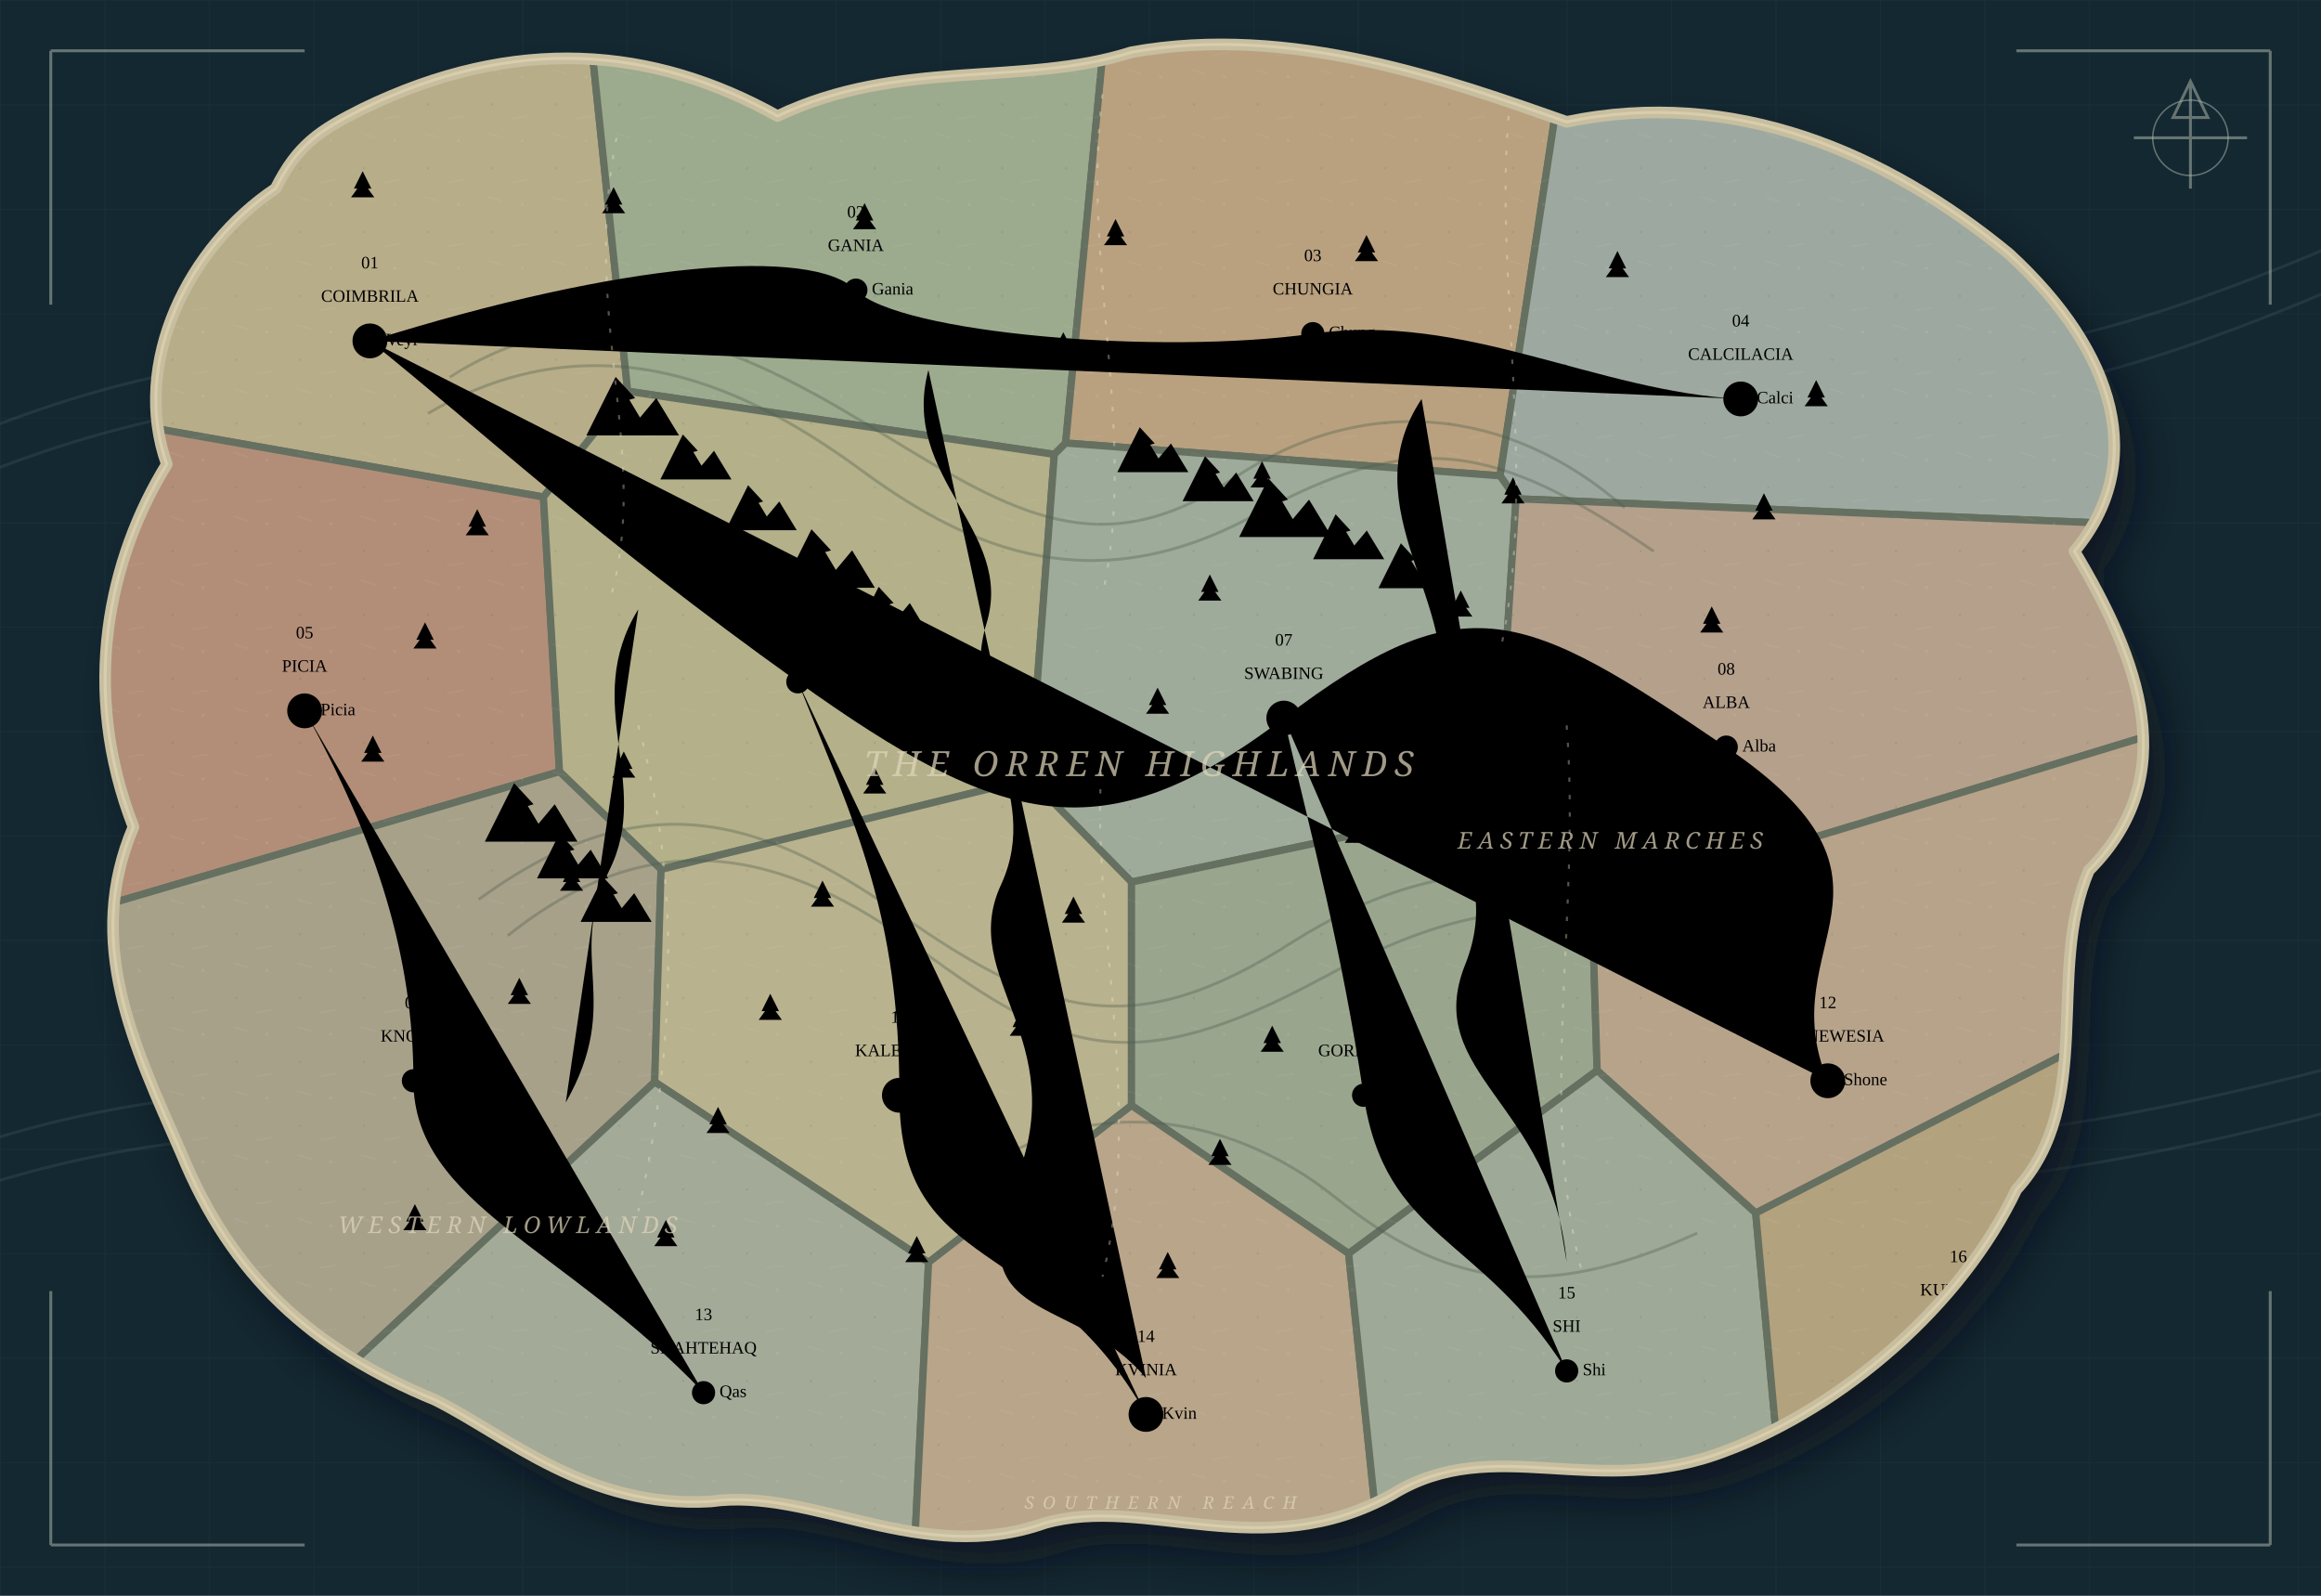
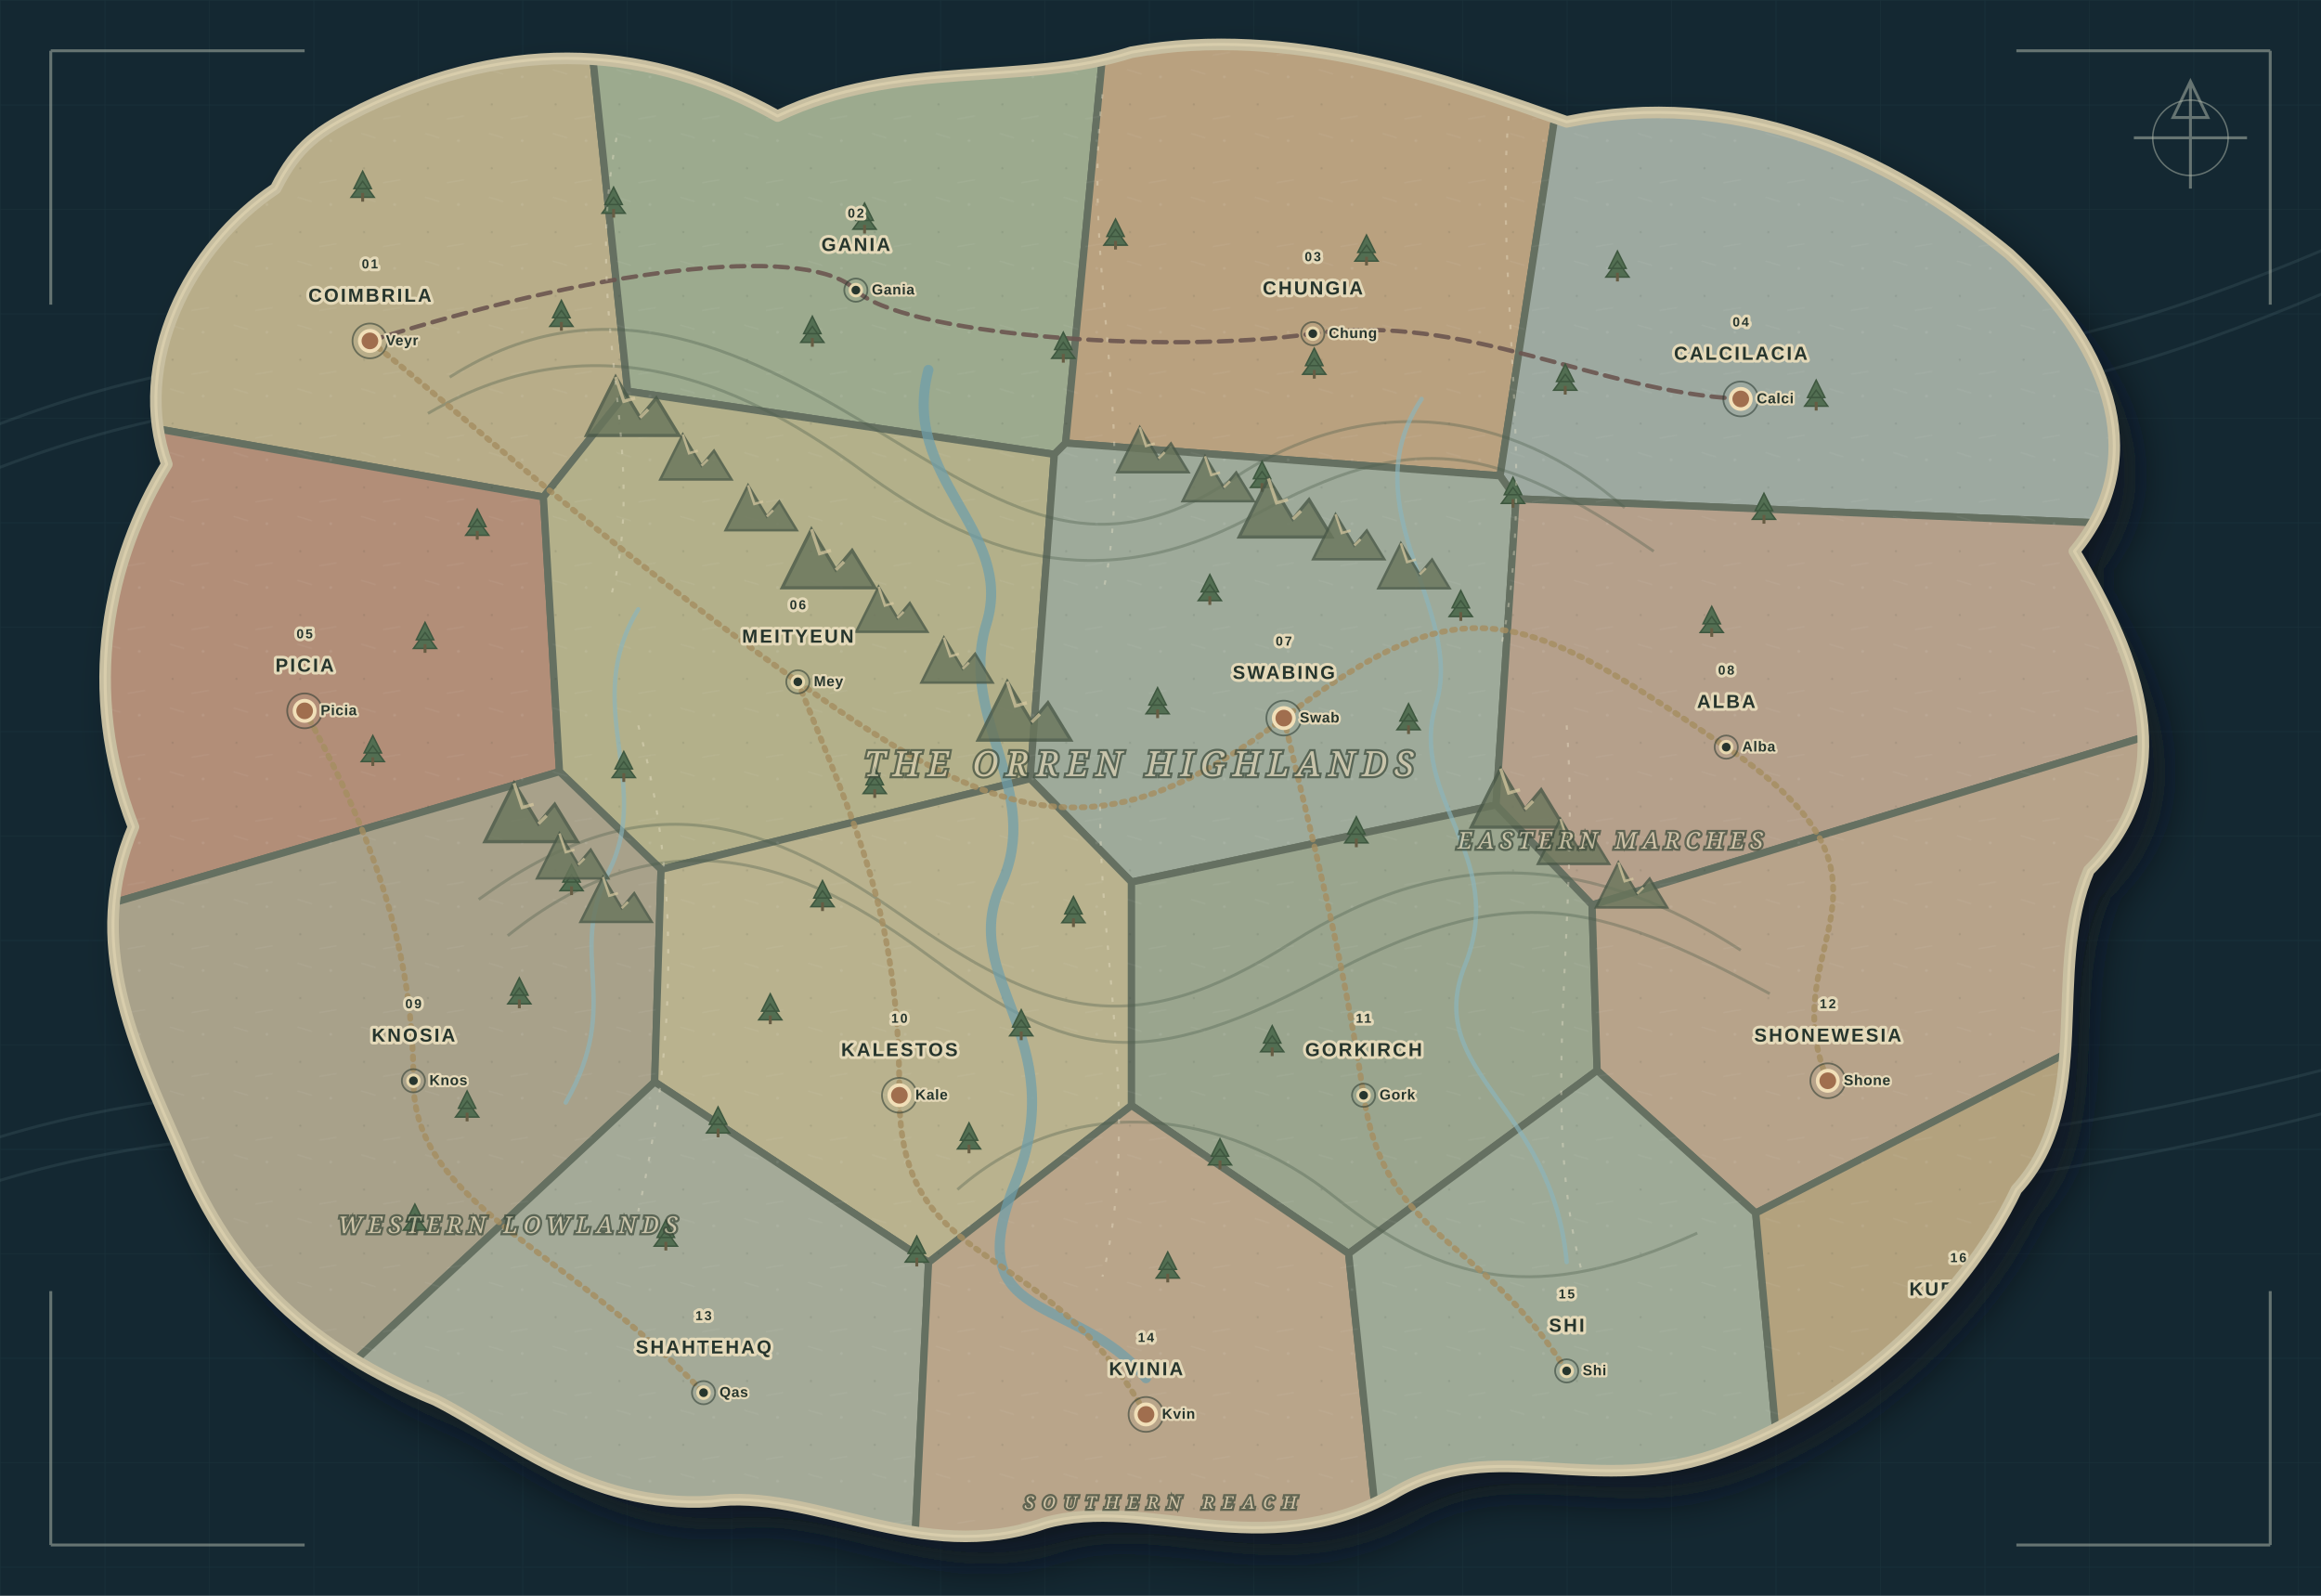
<svg xmlns="http://www.w3.org/2000/svg" viewBox="0 0 1600 1100" role="img" aria-labelledby="title desc">
  <defs>
    <clipPath id="continent">
      <path d="M 250 75 C 355 24 450 32 536 80 C 620 40 705 60 780 36 C 890 16 1000 56 1080 84 C 1195 60 1300 105 1385 175 C 1460 244 1480 320 1430 380 C 1475 455 1505 535 1440 600 C 1410 670 1445 760 1390 820 C 1352 900 1270 970 1190 1000 C 1100 1035 1030 987 960 1030 C 870 1080 790 1030 720 1050 C 635 1080 560 1025 490 1035 C 405 1040 350 990 300 965 C 215 930 160 880 125 795 C 92 720 58 650 92 570 C 55 475 75 385 115 320 C 90 250 130 170 190 130 C 205 100 220 90 250 75 Z" />
    </clipPath>
    <pattern id="sea-grid" width="72" height="72" patternUnits="userSpaceOnUse">
      <path d="M72 0H0V72" fill="none" stroke="#71909a" stroke-opacity=".07" stroke-width="1" />
    </pattern>
    <pattern id="paper-grain" width="44" height="44" patternUnits="userSpaceOnUse">
      <circle cx="8" cy="9" r="1" fill="#fff" opacity=".11" />
      <circle cx="31" cy="28" r=".8" fill="#15201a" opacity=".12" />
      <path d="M0 38L12 36 M29 4L39 7" stroke="#fff" opacity=".07" />
    </pattern>
    <filter id="coast-shadow" x="-15%" y="-15%" width="130%" height="130%">
      <feGaussianBlur stdDeviation="16" />
    </filter>
+     <style>
+  .state-label{pointer-events:none}
+  .state-label text{fill:#26352d;font:700 9px Arial,sans-serif;letter-spacing:1.2px;paint-order:stroke;stroke:#e4d9b9;stroke-width:4px;stroke-linejoin:round}
+  .state-label .state-name{font-size:13px;letter-spacing:1.4px}
+  .mountain path:first-child{fill:#69755c;stroke:#4b5948;stroke-width:2;opacity:.82}
+  .mountain path:last-child{fill:none;stroke:#d6c8a0;stroke-width:2;opacity:.72}
+  .tree path:first-child{fill:#526e52;stroke:#3e573f;stroke-width:1}
+  .tree path:last-child{fill:none;stroke:#665c43;stroke-width:2}
+  .rivers path{fill:none;stroke:#6e9eab;stroke-width:7;stroke-linecap:round;stroke-linejoin:round;opacity:.72}
+  .rivers path+path{stroke:#8ab6bd;stroke-width:3;opacity:.65}
+  .roads path{fill:none;stroke:#a58d60;stroke-width:4;stroke-dasharray:2 5;stroke-linecap:round;opacity:.82}
+  .roads .rail{stroke:#6b5550;stroke-width:3;stroke-dasharray:9 6;opacity:.9}
+  .settlement circle:first-child{fill:#27362e;stroke:#e6d7ae;stroke-width:2}
+  .settlement .halo{fill:none;stroke:#27362e;stroke-width:1.2;opacity:.55}
+  .settlement text{fill:#26352d;font:700 10px Arial,sans-serif;letter-spacing:.4px;paint-order:stroke;stroke:#e5d9b9;stroke-width:3px;stroke-linejoin:round}
+  .settlement.cap circle:first-child{fill:#a06e4e;stroke:#f1dfb8;stroke-width:2.5}
+  .map-annotations text{fill:#d8ceb1;paint-order:stroke;stroke:#3d4b3b;stroke-width:3px}
+  .map-frame-ornament{pointer-events:none}
+ </style>
  </defs>
  <rect width="1600" height="1100" fill="#142832" />
  <rect width="1600" height="1100" fill="url(#sea-grid)" />
  <g class="bathymetry" fill="none" stroke="#6e8b91" stroke-opacity=".16" stroke-width="2">
    <path d="M-20 300 C200 210 330 260 460 210 S800 130 1030 200 S1380 270 1630 160" />
    <path d="M-20 330 C200 240 330 290 460 240 S800 160 1030 230 S1380 300 1630 190" />
    <path d="M-20 790 C190 720 360 770 520 735 S820 700 1000 755 S1370 800 1630 730" />
    <path d="M-20 820 C190 750 360 800 520 765 S820 730 1000 785 S1370 830 1630 760" />
  </g>
  <path d="M 250 75 C 355 24 450 32 536 80 C 620 40 705 60 780 36 C 890 16 1000 56 1080 84 C 1195 60 1300 105 1385 175 C 1460 244 1480 320 1430 380 C 1475 455 1505 535 1440 600 C 1410 670 1445 760 1390 820 C 1352 900 1270 970 1190 1000 C 1100 1035 1030 987 960 1030 C 870 1080 790 1030 720 1050 C 635 1080 560 1025 490 1035 C 405 1040 350 990 300 965 C 215 930 160 880 125 795 C 92 720 58 650 92 570 C 55 475 75 385 115 320 C 90 250 130 170 190 130 C 205 100 220 90 250 75 Z" transform="translate(15 19)" fill="#071116" opacity=".65" filter="url(#coast-shadow)" />
  <g clip-path="url(#continent)">
    <path id="state1" data-base-fill="#b8ad89" d="M20.0 20.0 L406.6 20.0 L432.7 269.7 L374.6 342.6 L20.0 280.0 Z" fill="#b8ad89" stroke="#657061" stroke-width="5" stroke-linejoin="round" vector-effect="non-scaling-stroke" />
    <path id="state2" data-base-fill="#9caa8e" d="M432.7 269.7 L406.6 20.0 L761.8 20.0 L734.6 305.4 L726.8 313.2 Z" fill="#9caa8e" stroke="#657061" stroke-width="5" stroke-linejoin="round" vector-effect="non-scaling-stroke" />
    <path id="state3" data-base-fill="#b9a17f" d="M761.8 20.0 L1081.1 20.0 L1034.1 328.0 L734.6 305.4 Z" fill="#b9a17f" stroke="#657061" stroke-width="5" stroke-linejoin="round" vector-effect="non-scaling-stroke" />
    <path id="state4" data-base-fill="#9da9a0" d="M1580.0 20.0 L1580.0 366.0 L1045.1 343.8 L1034.1 328.0 L1081.1 20.0 Z" fill="#9da9a0" stroke="#657061" stroke-width="5" stroke-linejoin="round" vector-effect="non-scaling-stroke" />
    <path id="state5" data-base-fill="#b28e78" d="M385.7 531.9 L20.0 639.4 L20.0 280.0 L374.6 342.6 Z" fill="#b28e78" stroke="#657061" stroke-width="5" stroke-linejoin="round" vector-effect="non-scaling-stroke" />
    <path id="state6" data-base-fill="#b3b08a" d="M710.1 536.8 L455.7 599.3 L385.7 531.9 L374.6 342.6 L432.7 269.7 L726.8 313.2 Z" fill="#b3b08a" stroke="#657061" stroke-width="5" stroke-linejoin="round" vector-effect="non-scaling-stroke" />
    <path id="state7" data-base-fill="#9eaa9a" d="M1034.1 328.0 L1045.1 343.8 L1031.3 554.9 L780.0 608.0 L710.1 536.8 L726.8 313.2 L734.6 305.4 Z" fill="#9eaa9a" stroke="#657061" stroke-width="5" stroke-linejoin="round" vector-effect="non-scaling-stroke" />
    <path id="state8" data-base-fill="#b5a08b" d="M1580.0 477.0 L1097.5 623.8 L1031.3 554.9 L1045.1 343.8 L1580.0 366.0 Z" fill="#b5a08b" stroke="#657061" stroke-width="5" stroke-linejoin="round" vector-effect="non-scaling-stroke" />
    <path id="state9" data-base-fill="#a8a18a" d="M92.1 1080.0 L20.0 1080.0 L20.0 639.4 L385.7 531.9 L455.7 599.3 L451.3 745.8 Z" fill="#a8a18a" stroke="#657061" stroke-width="5" stroke-linejoin="round" vector-effect="non-scaling-stroke" />
    <path id="state10" data-base-fill="#b9b28e" d="M780.0 608.0 L780.0 762.0 L640.1 870.2 L451.3 745.8 L455.7 599.3 L710.1 536.8 Z" fill="#b9b28e" stroke="#657061" stroke-width="5" stroke-linejoin="round" vector-effect="non-scaling-stroke" />
    <path id="state11" data-base-fill="#9aa58e" d="M1031.3 554.9 L1097.5 623.8 L1101.0 737.9 L929.7 864.1 L780.0 762.0 L780.0 608.0 Z" fill="#9aa58e" stroke="#657061" stroke-width="5" stroke-linejoin="round" vector-effect="non-scaling-stroke" />
    <path id="state12" data-base-fill="#b7a38a" d="M1210.3 836.2 L1101.0 737.9 L1097.5 623.8 L1580.0 477.0 L1580.0 646.1 Z" fill="#b7a38a" stroke="#657061" stroke-width="5" stroke-linejoin="round" vector-effect="non-scaling-stroke" />
    <path id="state13" data-base-fill="#a4aa98" d="M629.8 1080.0 L92.1 1080.0 L451.3 745.8 L640.1 870.2 Z" fill="#a4aa98" stroke="#657061" stroke-width="5" stroke-linejoin="round" vector-effect="non-scaling-stroke" />
    <path id="state14" data-base-fill="#b9a58a" d="M780.0 762.0 L929.7 864.1 L952.1 1080.0 L629.8 1080.0 L640.1 870.2 Z" fill="#b9a58a" stroke="#657061" stroke-width="5" stroke-linejoin="round" vector-effect="non-scaling-stroke" />
    <path id="state15" data-base-fill="#9eaa97" d="M1101.0 737.9 L1210.3 836.2 L1232.8 1080.0 L952.1 1080.0 L929.7 864.1 Z" fill="#9eaa97" stroke="#657061" stroke-width="5" stroke-linejoin="round" vector-effect="non-scaling-stroke" />
    <path id="state16" data-base-fill="#b3a27e" d="M1210.3 836.2 L1580.0 646.1 L1580.0 1080.0 L1232.8 1080.0 Z" fill="#b3a27e" stroke="#657061" stroke-width="5" stroke-linejoin="round" vector-effect="non-scaling-stroke" />
    <rect width="1600" height="1100" fill="url(#paper-grain)" opacity=".7" />
    <g class="terrain-contours" fill="none" stroke="#4c5c4c" stroke-opacity=".34" stroke-width="2">
      <path d="M310 260 C420 190 520 245 610 300 S760 390 850 330 S1040 280 1120 350" />
      <path d="M295 285 C415 215 520 270 595 325 S755 415 865 355 S1030 305 1140 380" />
      <path d="M330 620 C440 540 520 560 620 630 S780 720 890 650 S1100 590 1200 655" />
      <path d="M350 645 C450 565 540 585 635 655 S780 745 910 675 S1100 620 1220 685" />
      <path d="M660 820 C740 750 845 765 920 825 S1060 900 1170 850" />
    </g>
    <g class="rivers">
      <path d="M640 255 C620 330 700 365 680 430 S720 545 690 610 S740 715 700 815 S740 890 790 950" />
      <path d="M980 275 C930 350 1010 420 990 485 S1040 590 1010 665 S1070 760 1080 870" />
      <path d="M440 420 C400 485 450 540 420 600 S430 690 390 760" />
    </g>
    <g class="roads">
      <path d="M255 235 C330 295 410 370 550 470 S760 590 885 495 S1050 420 1190 515 S1220 650 1260 745 M550 470 C590 570 620 630 620 755 S720 850 790 975 M885 495 C905 580 925 655 940 755 S1020 850 1080 945 M210 490 C260 580 285 660 285 745 S390 860 485 960" />
      <path d="M255 235 C430 180 560 170 590 200 S800 245 905 230 S1100 270 1200 275" class="rail" />
    </g>
    <g class="tree" transform="translate(250 125)">
      <path d="M0 -7 L-6 5 H6 Z M0 0 L-8 11 H8 Z" />
      <path d="M0 8 V14" />
    </g>
    <g class="tree" transform="translate(387 214)">
      <path d="M0 -7 L-6 5 H6 Z M0 0 L-8 11 H8 Z" />
      <path d="M0 8 V14" />
    </g>
    <g class="tree" transform="translate(798 481)">
      <path d="M0 -7 L-6 5 H6 Z M0 0 L-8 11 H8 Z" />
      <path d="M0 8 V14" />
    </g>
    <g class="tree" transform="translate(935 570)">
      <path d="M0 -7 L-6 5 H6 Z M0 0 L-8 11 H8 Z" />
      <path d="M0 8 V14" />
    </g>
    <g class="tree" transform="translate(286 837)">
      <path d="M0 -7 L-6 5 H6 Z M0 0 L-8 11 H8 Z" />
      <path d="M0 8 V14" />
    </g>
    <g class="tree" transform="translate(423 136)">
      <path d="M0 -7 L-6 5 H6 Z M0 0 L-8 11 H8 Z" />
      <path d="M0 8 V14" />
    </g>
    <g class="tree" transform="translate(560 225)">
      <path d="M0 -7 L-6 5 H6 Z M0 0 L-8 11 H8 Z" />
      <path d="M0 8 V14" />
    </g>
    <g class="tree" transform="translate(834 403)">
      <path d="M0 -7 L-6 5 H6 Z M0 0 L-8 11 H8 Z" />
      <path d="M0 8 V14" />
    </g>
    <g class="tree" transform="translate(971 492)">
      <path d="M0 -7 L-6 5 H6 Z M0 0 L-8 11 H8 Z" />
      <path d="M0 8 V14" />
    </g>
    <g class="tree" transform="translate(322 759)">
      <path d="M0 -7 L-6 5 H6 Z M0 0 L-8 11 H8 Z" />
      <path d="M0 8 V14" />
    </g>
    <g class="tree" transform="translate(459 848)">
      <path d="M0 -7 L-6 5 H6 Z M0 0 L-8 11 H8 Z" />
      <path d="M0 8 V14" />
    </g>
    <g class="tree" transform="translate(596 147)">
      <path d="M0 -7 L-6 5 H6 Z M0 0 L-8 11 H8 Z" />
      <path d="M0 8 V14" />
    </g>
    <g class="tree" transform="translate(733 236)">
      <path d="M0 -7 L-6 5 H6 Z M0 0 L-8 11 H8 Z" />
      <path d="M0 8 V14" />
    </g>
    <g class="tree" transform="translate(870 325)">
      <path d="M0 -7 L-6 5 H6 Z M0 0 L-8 11 H8 Z" />
      <path d="M0 8 V14" />
    </g>
    <g class="tree" transform="translate(1007 414)">
      <path d="M0 -7 L-6 5 H6 Z M0 0 L-8 11 H8 Z" />
      <path d="M0 8 V14" />
    </g>
    <g class="tree" transform="translate(358 681)">
      <path d="M0 -7 L-6 5 H6 Z M0 0 L-8 11 H8 Z" />
      <path d="M0 8 V14" />
    </g>
    <g class="tree" transform="translate(495 770)">
      <path d="M0 -7 L-6 5 H6 Z M0 0 L-8 11 H8 Z" />
      <path d="M0 8 V14" />
    </g>
    <g class="tree" transform="translate(632 859)">
      <path d="M0 -7 L-6 5 H6 Z M0 0 L-8 11 H8 Z" />
      <path d="M0 8 V14" />
    </g>
    <g class="tree" transform="translate(769 158)">
      <path d="M0 -7 L-6 5 H6 Z M0 0 L-8 11 H8 Z" />
      <path d="M0 8 V14" />
    </g>
    <g class="tree" transform="translate(906 247)">
      <path d="M0 -7 L-6 5 H6 Z M0 0 L-8 11 H8 Z" />
      <path d="M0 8 V14" />
    </g>
    <g class="tree" transform="translate(1043 336)">
      <path d="M0 -7 L-6 5 H6 Z M0 0 L-8 11 H8 Z" />
      <path d="M0 8 V14" />
    </g>
    <g class="tree" transform="translate(1180 425)">
      <path d="M0 -7 L-6 5 H6 Z M0 0 L-8 11 H8 Z" />
      <path d="M0 8 V14" />
    </g>
    <g class="tree" transform="translate(257 514)">
      <path d="M0 -7 L-6 5 H6 Z M0 0 L-8 11 H8 Z" />
      <path d="M0 8 V14" />
    </g>
    <g class="tree" transform="translate(394 603)">
      <path d="M0 -7 L-6 5 H6 Z M0 0 L-8 11 H8 Z" />
      <path d="M0 8 V14" />
    </g>
    <g class="tree" transform="translate(531 692)">
      <path d="M0 -7 L-6 5 H6 Z M0 0 L-8 11 H8 Z" />
      <path d="M0 8 V14" />
    </g>
    <g class="tree" transform="translate(668 781)">
      <path d="M0 -7 L-6 5 H6 Z M0 0 L-8 11 H8 Z" />
      <path d="M0 8 V14" />
    </g>
    <g class="tree" transform="translate(805 870)">
      <path d="M0 -7 L-6 5 H6 Z M0 0 L-8 11 H8 Z" />
      <path d="M0 8 V14" />
    </g>
    <g class="tree" transform="translate(942 169)">
      <path d="M0 -7 L-6 5 H6 Z M0 0 L-8 11 H8 Z" />
      <path d="M0 8 V14" />
    </g>
    <g class="tree" transform="translate(1079 258)">
      <path d="M0 -7 L-6 5 H6 Z M0 0 L-8 11 H8 Z" />
      <path d="M0 8 V14" />
    </g>
    <g class="tree" transform="translate(1216 347)">
      <path d="M0 -7 L-6 5 H6 Z M0 0 L-8 11 H8 Z" />
      <path d="M0 8 V14" />
    </g>
    <g class="tree" transform="translate(293 436)">
      <path d="M0 -7 L-6 5 H6 Z M0 0 L-8 11 H8 Z" />
      <path d="M0 8 V14" />
    </g>
    <g class="tree" transform="translate(430 525)">
      <path d="M0 -7 L-6 5 H6 Z M0 0 L-8 11 H8 Z" />
      <path d="M0 8 V14" />
    </g>
    <g class="tree" transform="translate(567 614)">
      <path d="M0 -7 L-6 5 H6 Z M0 0 L-8 11 H8 Z" />
      <path d="M0 8 V14" />
    </g>
    <g class="tree" transform="translate(704 703)">
      <path d="M0 -7 L-6 5 H6 Z M0 0 L-8 11 H8 Z" />
      <path d="M0 8 V14" />
    </g>
    <g class="tree" transform="translate(841 792)">
      <path d="M0 -7 L-6 5 H6 Z M0 0 L-8 11 H8 Z" />
      <path d="M0 8 V14" />
    </g>
    <g class="tree" transform="translate(1115 180)">
      <path d="M0 -7 L-6 5 H6 Z M0 0 L-8 11 H8 Z" />
      <path d="M0 8 V14" />
    </g>
    <g class="tree" transform="translate(1252 269)">
      <path d="M0 -7 L-6 5 H6 Z M0 0 L-8 11 H8 Z" />
      <path d="M0 8 V14" />
    </g>
    <g class="tree" transform="translate(329 358)">
      <path d="M0 -7 L-6 5 H6 Z M0 0 L-8 11 H8 Z" />
      <path d="M0 8 V14" />
    </g>
    <g class="tree" transform="translate(603 536)">
      <path d="M0 -7 L-6 5 H6 Z M0 0 L-8 11 H8 Z" />
      <path d="M0 8 V14" />
    </g>
    <g class="tree" transform="translate(740 625)">
      <path d="M0 -7 L-6 5 H6 Z M0 0 L-8 11 H8 Z" />
      <path d="M0 8 V14" />
    </g>
    <g class="tree" transform="translate(877 714)">
      <path d="M0 -7 L-6 5 H6 Z M0 0 L-8 11 H8 Z" />
      <path d="M0 8 V14" />
    </g>
    <g class="mountain" transform="translate(430 280) scale(1.12)">
      <path d="M-23 18 L-5 -18 L10 7 L20 -5 L34 18 Z" />
      <path d="M-5 -18 L0 -3 L7 -5 M10 7 L15 2" />
    </g>
    <g class="mountain" transform="translate(475 315) scale(0.86)">
      <path d="M-23 18 L-5 -18 L10 7 L20 -5 L34 18 Z" />
      <path d="M-5 -18 L0 -3 L7 -5 M10 7 L15 2" />
    </g>
    <g class="mountain" transform="translate(520 350) scale(0.86)">
      <path d="M-23 18 L-5 -18 L10 7 L20 -5 L34 18 Z" />
      <path d="M-5 -18 L0 -3 L7 -5 M10 7 L15 2" />
    </g>
    <g class="mountain" transform="translate(565 385) scale(1.12)">
      <path d="M-23 18 L-5 -18 L10 7 L20 -5 L34 18 Z" />
      <path d="M-5 -18 L0 -3 L7 -5 M10 7 L15 2" />
    </g>
    <g class="mountain" transform="translate(610 420) scale(0.86)">
      <path d="M-23 18 L-5 -18 L10 7 L20 -5 L34 18 Z" />
      <path d="M-5 -18 L0 -3 L7 -5 M10 7 L15 2" />
    </g>
    <g class="mountain" transform="translate(655 455) scale(0.86)">
      <path d="M-23 18 L-5 -18 L10 7 L20 -5 L34 18 Z" />
      <path d="M-5 -18 L0 -3 L7 -5 M10 7 L15 2" />
    </g>
    <g class="mountain" transform="translate(700 490) scale(1.12)">
      <path d="M-23 18 L-5 -18 L10 7 L20 -5 L34 18 Z" />
      <path d="M-5 -18 L0 -3 L7 -5 M10 7 L15 2" />
    </g>
    <g class="mountain" transform="translate(790 310) scale(0.86)">
      <path d="M-23 18 L-5 -18 L10 7 L20 -5 L34 18 Z" />
      <path d="M-5 -18 L0 -3 L7 -5 M10 7 L15 2" />
    </g>
    <g class="mountain" transform="translate(835 330) scale(0.86)">
      <path d="M-23 18 L-5 -18 L10 7 L20 -5 L34 18 Z" />
      <path d="M-5 -18 L0 -3 L7 -5 M10 7 L15 2" />
    </g>
    <g class="mountain" transform="translate(880 350) scale(1.12)">
      <path d="M-23 18 L-5 -18 L10 7 L20 -5 L34 18 Z" />
      <path d="M-5 -18 L0 -3 L7 -5 M10 7 L15 2" />
    </g>
    <g class="mountain" transform="translate(925 370) scale(0.86)">
      <path d="M-23 18 L-5 -18 L10 7 L20 -5 L34 18 Z" />
      <path d="M-5 -18 L0 -3 L7 -5 M10 7 L15 2" />
    </g>
    <g class="mountain" transform="translate(970 390) scale(0.86)">
      <path d="M-23 18 L-5 -18 L10 7 L20 -5 L34 18 Z" />
      <path d="M-5 -18 L0 -3 L7 -5 M10 7 L15 2" />
    </g>
    <g class="mountain" transform="translate(1040 550) scale(1.12)">
      <path d="M-23 18 L-5 -18 L10 7 L20 -5 L34 18 Z" />
      <path d="M-5 -18 L0 -3 L7 -5 M10 7 L15 2" />
    </g>
    <g class="mountain" transform="translate(1080 580) scale(0.86)">
      <path d="M-23 18 L-5 -18 L10 7 L20 -5 L34 18 Z" />
      <path d="M-5 -18 L0 -3 L7 -5 M10 7 L15 2" />
    </g>
    <g class="mountain" transform="translate(1120 610) scale(0.86)">
      <path d="M-23 18 L-5 -18 L10 7 L20 -5 L34 18 Z" />
      <path d="M-5 -18 L0 -3 L7 -5 M10 7 L15 2" />
    </g>
    <g class="mountain" transform="translate(360 560) scale(1.12)">
      <path d="M-23 18 L-5 -18 L10 7 L20 -5 L34 18 Z" />
      <path d="M-5 -18 L0 -3 L7 -5 M10 7 L15 2" />
    </g>
    <g class="mountain" transform="translate(390 590) scale(0.86)">
      <path d="M-23 18 L-5 -18 L10 7 L20 -5 L34 18 Z" />
      <path d="M-5 -18 L0 -3 L7 -5 M10 7 L15 2" />
    </g>
    <g class="mountain" transform="translate(420 620) scale(0.86)">
      <path d="M-23 18 L-5 -18 L10 7 L20 -5 L34 18 Z" />
      <path d="M-5 -18 L0 -3 L7 -5 M10 7 L15 2" />
    </g>
    <g class="province-hints" fill="none" stroke="#f3ead1" stroke-opacity=".36" stroke-width="1.4" stroke-dasharray="3 9">
      <path d="M425 95 C400 220 450 315 420 415 M760 65 C745 180 785 300 760 410 M1040 80 C1030 190 1060 330 1035 445 M440 500 C470 610 465 725 440 835 M760 520 C750 630 790 760 760 880 M1080 500 C1090 630 1060 760 1090 875" />
    </g>
    <g class="settlement cap" transform="translate(255 235)">
      <circle r="7" />
      <circle class="halo" r="12" />
      <text x="11" y="3">Veyr</text>
    </g>
    <g class="settlement city" transform="translate(590 200)">
      <circle r="4" />
      <circle class="halo" r="8" />
      <text x="11" y="3">Gania</text>
    </g>
    <g class="settlement city" transform="translate(905 230)">
      <circle r="4" />
      <circle class="halo" r="8" />
      <text x="11" y="3">Chung</text>
    </g>
    <g class="settlement cap" transform="translate(1200 275)">
      <circle r="7" />
      <circle class="halo" r="12" />
      <text x="11" y="3">Calci</text>
    </g>
    <g class="settlement cap" transform="translate(210 490)">
      <circle r="7" />
      <circle class="halo" r="12" />
      <text x="11" y="3">Picia</text>
    </g>
    <g class="settlement city" transform="translate(550 470)">
      <circle r="4" />
      <circle class="halo" r="8" />
      <text x="11" y="3">Mey</text>
    </g>
    <g class="settlement cap" transform="translate(885 495)">
      <circle r="7" />
      <circle class="halo" r="12" />
      <text x="11" y="3">Swab</text>
    </g>
    <g class="settlement city" transform="translate(1190 515)">
      <circle r="4" />
      <circle class="halo" r="8" />
      <text x="11" y="3">Alba</text>
    </g>
    <g class="settlement city" transform="translate(285 745)">
      <circle r="4" />
      <circle class="halo" r="8" />
      <text x="11" y="3">Knos</text>
    </g>
    <g class="settlement cap" transform="translate(620 755)">
      <circle r="7" />
      <circle class="halo" r="12" />
      <text x="11" y="3">Kale</text>
    </g>
    <g class="settlement city" transform="translate(940 755)">
      <circle r="4" />
      <circle class="halo" r="8" />
      <text x="11" y="3">Gork</text>
    </g>
    <g class="settlement cap" transform="translate(1260 745)">
      <circle r="7" />
      <circle class="halo" r="12" />
      <text x="11" y="3">Shone</text>
    </g>
    <g class="settlement city" transform="translate(485 960)">
      <circle r="4" />
      <circle class="halo" r="8" />
      <text x="11" y="3">Qas</text>
    </g>
    <g class="settlement cap" transform="translate(790 975)">
      <circle r="7" />
      <circle class="halo" r="12" />
      <text x="11" y="3">Kvin</text>
    </g>
    <g class="settlement city" transform="translate(1080 945)">
      <circle r="4" />
      <circle class="halo" r="8" />
      <text x="11" y="3">Shi</text>
    </g>
    <g class="settlement cap" transform="translate(1350 920)">
      <circle r="7" />
      <circle class="halo" r="12" />
      <text x="11" y="3">Kue</text>
    </g>
    <g class="state-label" transform="translate(255 190)">
      <text y="-5" text-anchor="middle">01</text>
      <text y="18" text-anchor="middle" class="state-name">COIMBRILA</text>
    </g>
    <g class="state-label" transform="translate(590 155)">
      <text y="-5" text-anchor="middle">02</text>
      <text y="18" text-anchor="middle" class="state-name">GANIA</text>
    </g>
    <g class="state-label" transform="translate(905 185)">
      <text y="-5" text-anchor="middle">03</text>
      <text y="18" text-anchor="middle" class="state-name">CHUNGIA</text>
    </g>
    <g class="state-label" transform="translate(1200 230)">
      <text y="-5" text-anchor="middle">04</text>
      <text y="18" text-anchor="middle" class="state-name">CALCILACIA</text>
    </g>
    <g class="state-label" transform="translate(210 445)">
      <text y="-5" text-anchor="middle">05</text>
      <text y="18" text-anchor="middle" class="state-name">PICIA</text>
    </g>
    <g class="state-label" transform="translate(550 425)">
      <text y="-5" text-anchor="middle">06</text>
      <text y="18" text-anchor="middle" class="state-name">MEITYEUN</text>
    </g>
    <g class="state-label" transform="translate(885 450)">
      <text y="-5" text-anchor="middle">07</text>
      <text y="18" text-anchor="middle" class="state-name">SWABING</text>
    </g>
    <g class="state-label" transform="translate(1190 470)">
      <text y="-5" text-anchor="middle">08</text>
      <text y="18" text-anchor="middle" class="state-name">ALBA</text>
    </g>
    <g class="state-label" transform="translate(285 700)">
      <text y="-5" text-anchor="middle">09</text>
      <text y="18" text-anchor="middle" class="state-name">KNOSIA</text>
    </g>
    <g class="state-label" transform="translate(620 710)">
      <text y="-5" text-anchor="middle">10</text>
      <text y="18" text-anchor="middle" class="state-name">KALESTOS</text>
    </g>
    <g class="state-label" transform="translate(940 710)">
      <text y="-5" text-anchor="middle">11</text>
      <text y="18" text-anchor="middle" class="state-name">GORKIRCH</text>
    </g>
    <g class="state-label" transform="translate(1260 700)">
      <text y="-5" text-anchor="middle">12</text>
      <text y="18" text-anchor="middle" class="state-name">SHONEWESIA</text>
    </g>
    <g class="state-label" transform="translate(485 915)">
      <text y="-5" text-anchor="middle">13</text>
      <text y="18" text-anchor="middle" class="state-name">SHAHTEHAQ</text>
    </g>
    <g class="state-label" transform="translate(790 930)">
      <text y="-5" text-anchor="middle">14</text>
      <text y="18" text-anchor="middle" class="state-name">KVINIA</text>
    </g>
    <g class="state-label" transform="translate(1080 900)">
      <text y="-5" text-anchor="middle">15</text>
      <text y="18" text-anchor="middle" class="state-name">SHI</text>
    </g>
    <g class="state-label" transform="translate(1350 875)">
      <text y="-5" text-anchor="middle">16</text>
      <text y="18" text-anchor="middle" class="state-name">KUEOPIA</text>
    </g>
  </g>
  <path d="M 250 75 C 355 24 450 32 536 80 C 620 40 705 60 780 36 C 890 16 1000 56 1080 84 C 1195 60 1300 105 1385 175 C 1460 244 1480 320 1430 380 C 1475 455 1505 535 1440 600 C 1410 670 1445 760 1390 820 C 1352 900 1270 970 1190 1000 C 1100 1035 1030 987 960 1030 C 870 1080 790 1030 720 1050 C 635 1080 560 1025 490 1035 C 405 1040 350 990 300 965 C 215 930 160 880 125 795 C 92 720 58 650 92 570 C 55 475 75 385 115 320 C 90 250 130 170 190 130 C 205 100 220 90 250 75 Z" fill="none" stroke="#c7bea0" stroke-width="8" stroke-linejoin="round" />
  <path d="M 250 75 C 355 24 450 32 536 80 C 620 40 705 60 780 36 C 890 16 1000 56 1080 84 C 1195 60 1300 105 1385 175 C 1460 244 1480 320 1430 380 C 1475 455 1505 535 1440 600 C 1410 670 1445 760 1390 820 C 1352 900 1270 970 1190 1000 C 1100 1035 1030 987 960 1030 C 870 1080 790 1030 720 1050 C 635 1080 560 1025 490 1035 C 405 1040 350 990 300 965 C 215 930 160 880 125 795 C 92 720 58 650 92 570 C 55 475 75 385 115 320 C 90 250 130 170 190 130 C 205 100 220 90 250 75 Z" fill="none" stroke="#eee0ba" stroke-opacity=".45" stroke-width="2" stroke-linejoin="round" />
  <g class="map-annotations" fill="#ded5ba" font-family="Georgia,serif" font-style="italic" opacity=".72">
    <text x="785" y="535" text-anchor="middle" font-size="24" letter-spacing="5">THE ORREN HIGHLANDS</text>
    <text x="1110" y="585" text-anchor="middle" font-size="16" letter-spacing="4">EASTERN MARCHES</text>
    <text x="350" y="850" text-anchor="middle" font-size="16" letter-spacing="4">WESTERN LOWLANDS</text>
    <text x="800" y="1040" text-anchor="middle" font-size="12" letter-spacing="6">SOUTHERN REACH</text>
  </g>
  <g class="map-frame-ornament" fill="none" stroke="#a9b3a5" stroke-opacity=".55">
    <path d="M35 35H210 M35 35V210 M1565 35H1390 M1565 35V210 M35 1065H210 M35 1065V890 M1565 1065H1390 M1565 1065V890" stroke-width="2" />
    <circle cx="1510" cy="95" r="26" />
    <path d="M1510 56V130 M1471 95H1549 M1510 56L1498 81H1522Z" stroke-width="2" />
  </g>
</svg>
